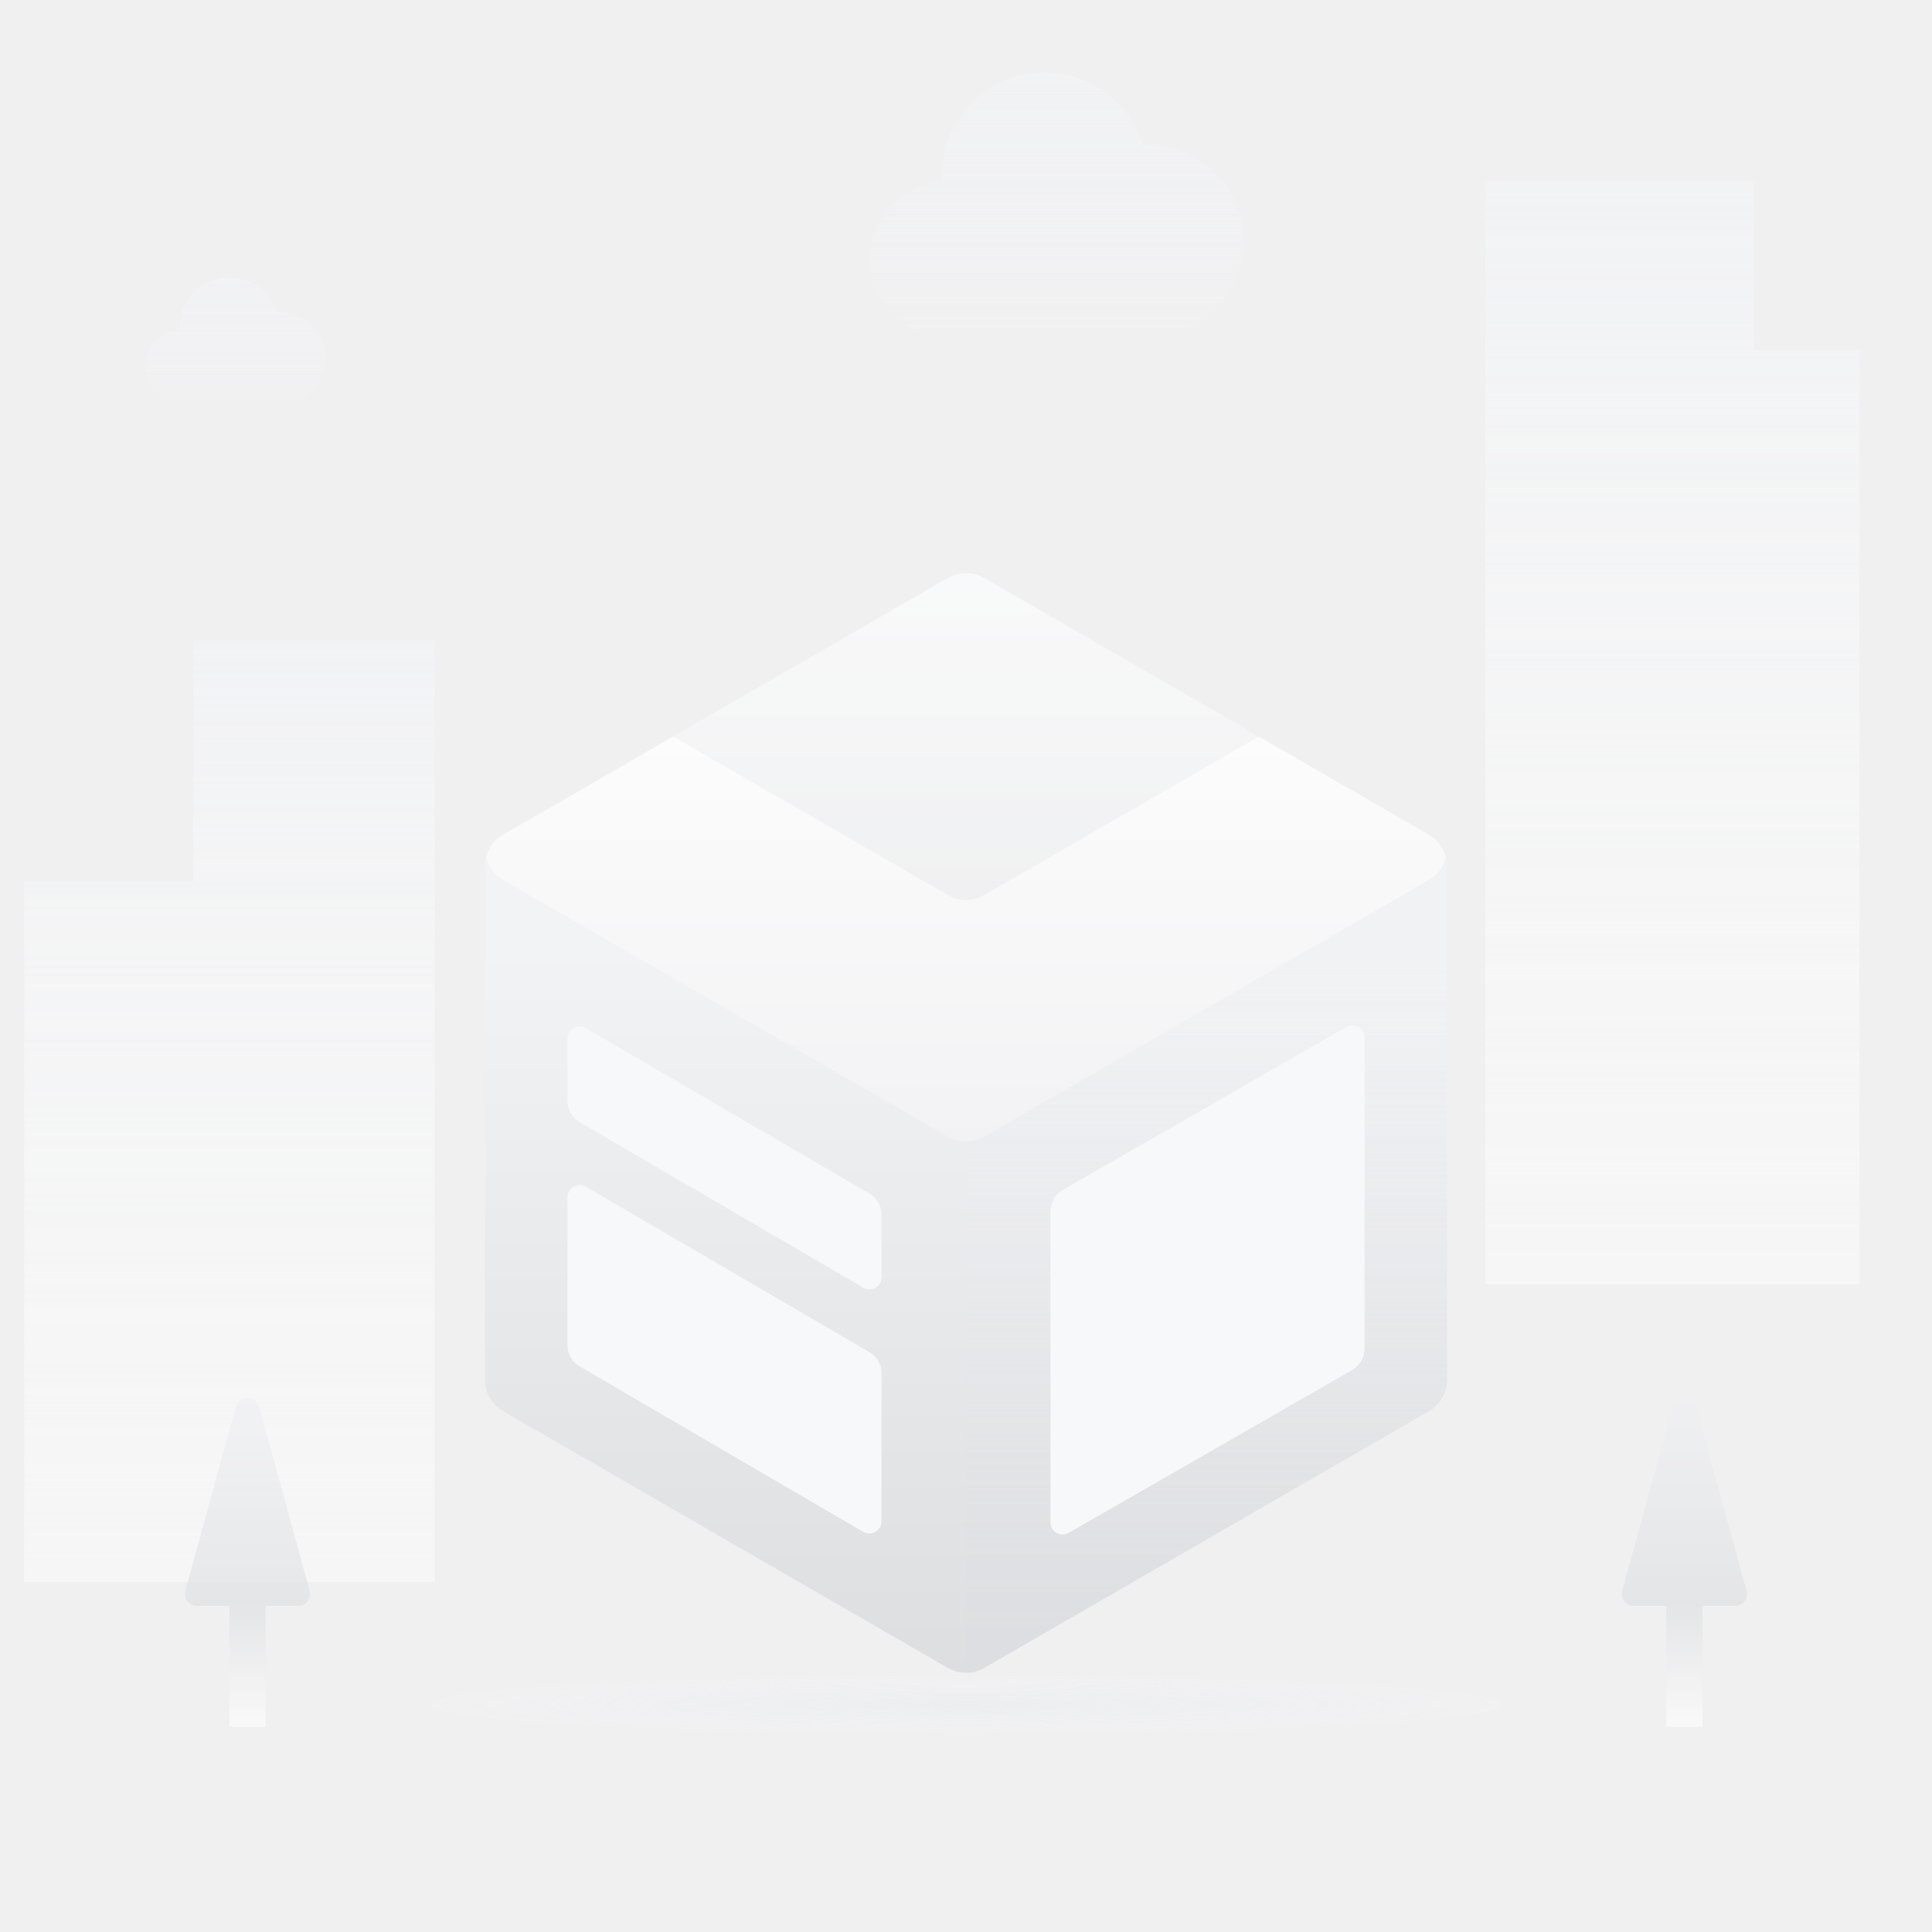
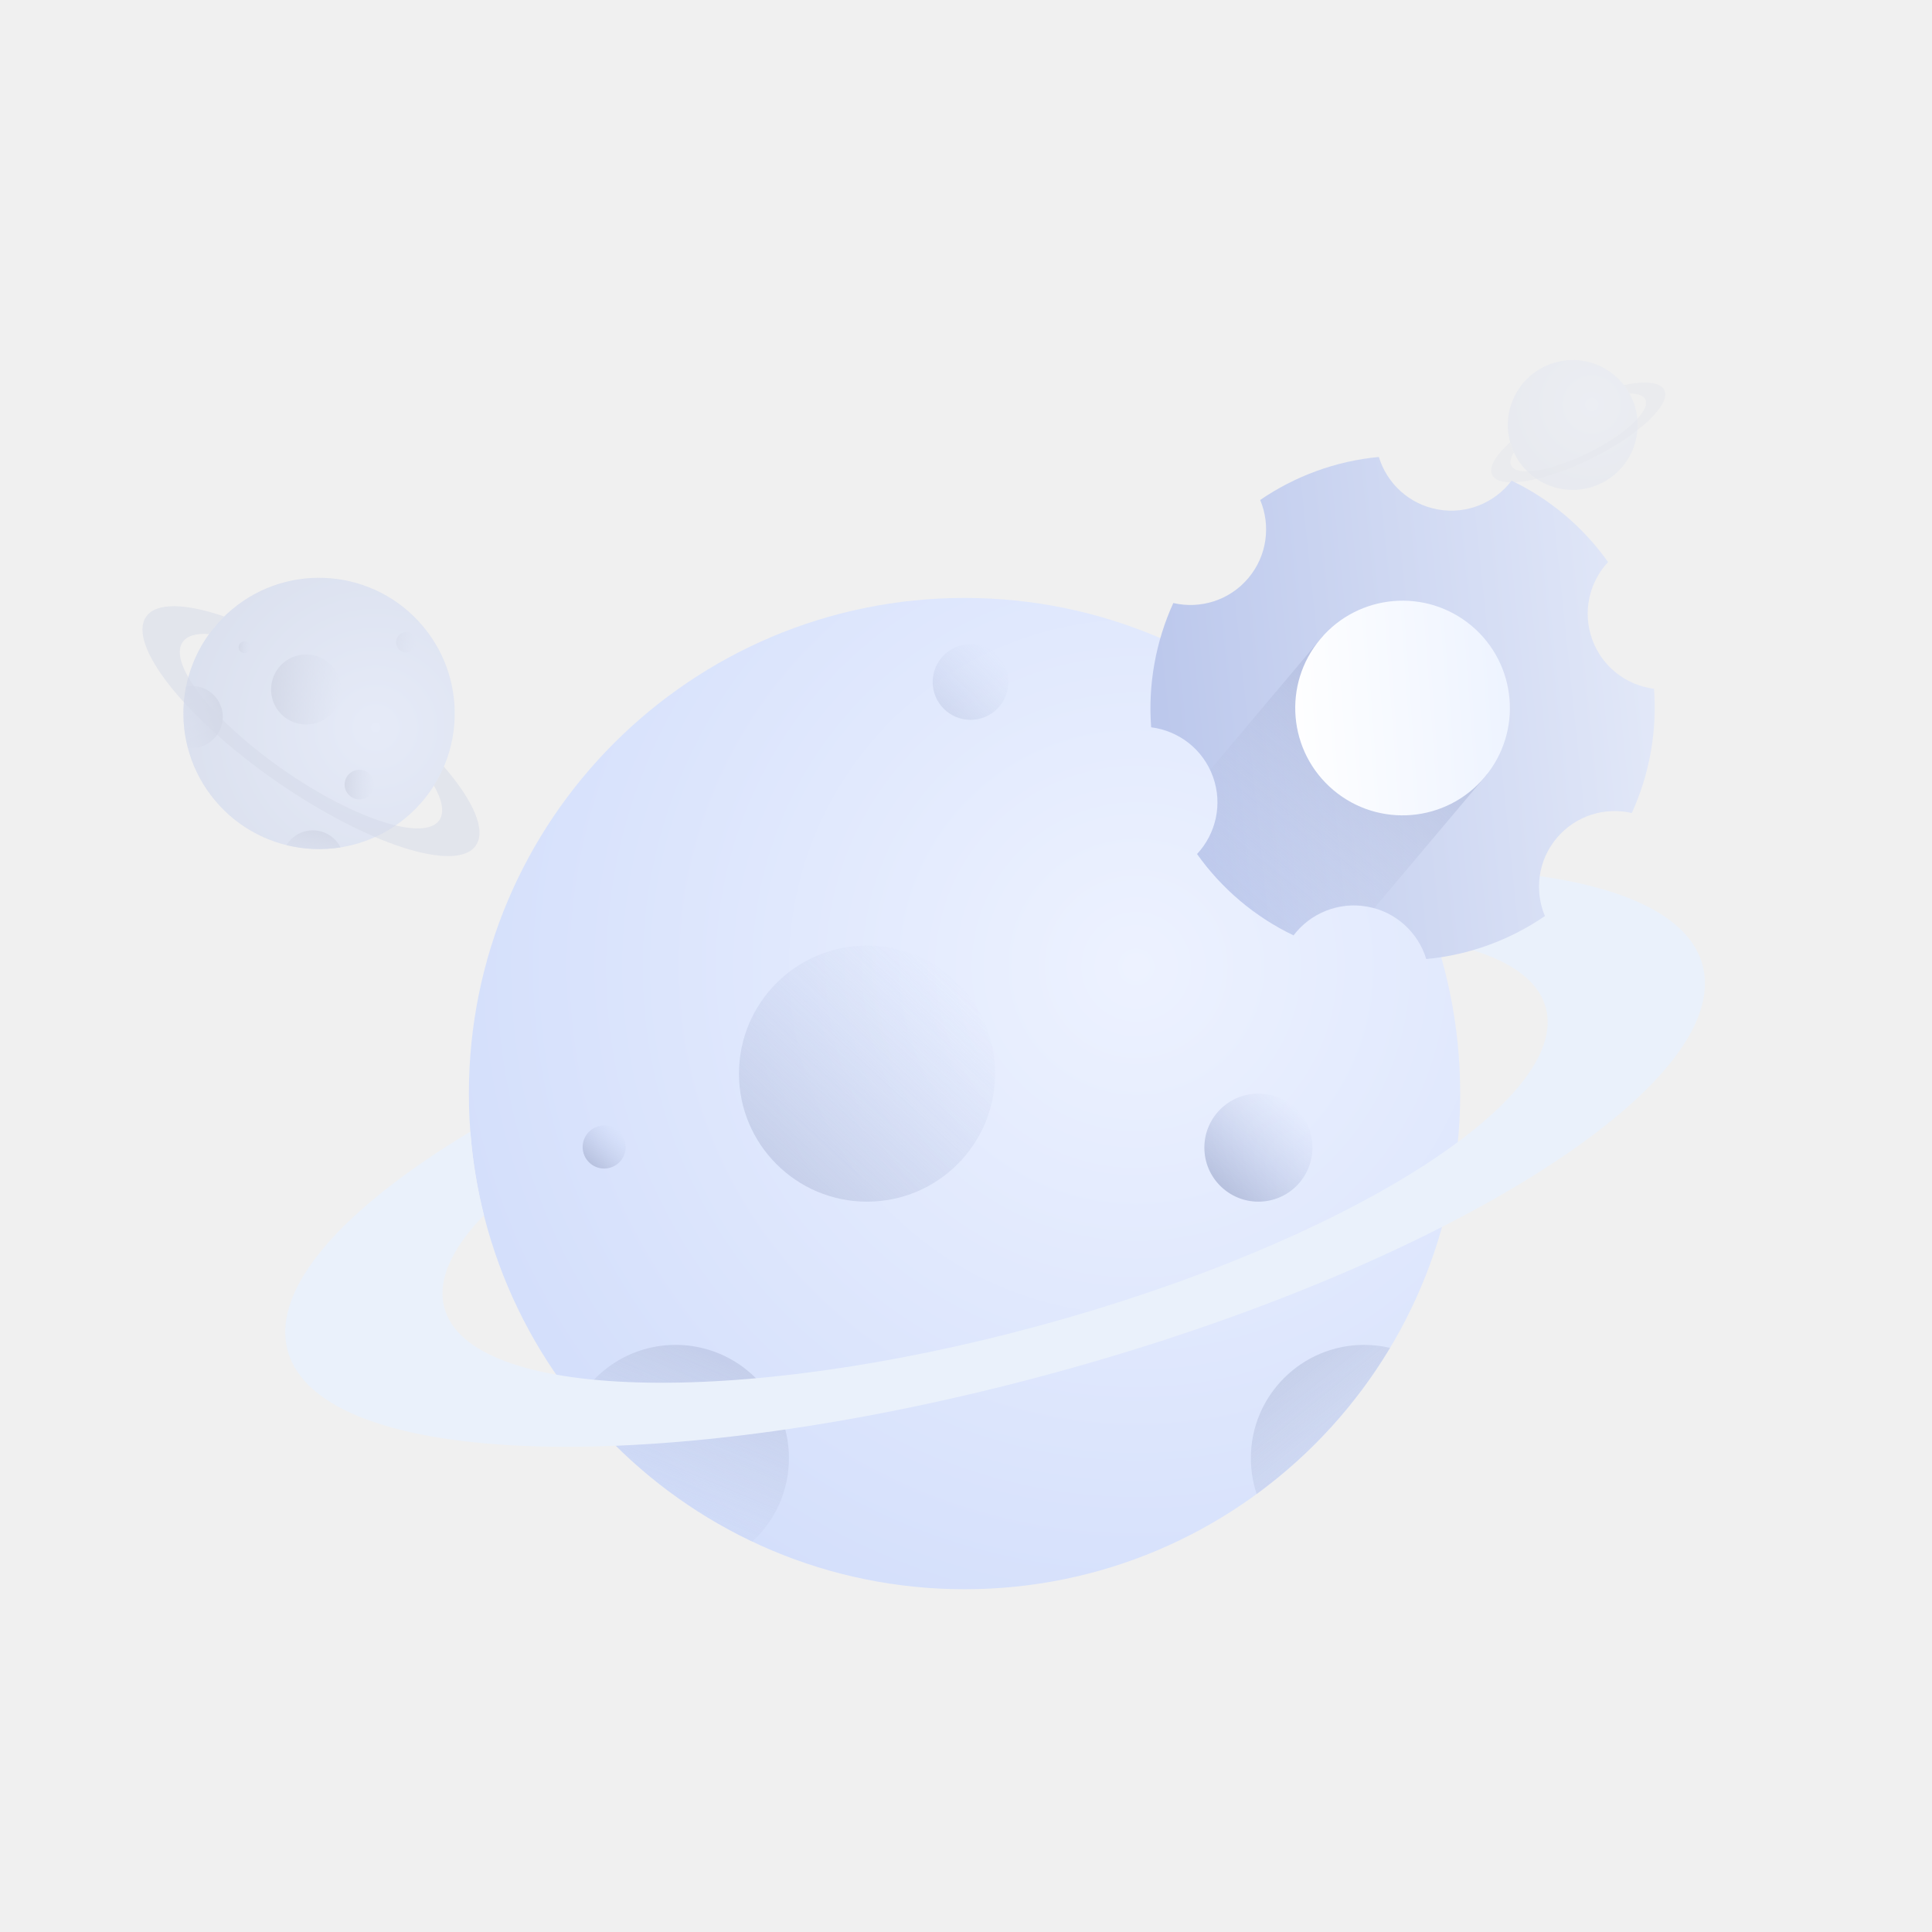
- <svg xmlns="http://www.w3.org/2000/svg" width="120" height="120" viewBox="0 0 120 120" fill="none">
-   <rect opacity="0.01" x="0.375" y="0.375" width="119.25" height="119.25" stroke="#DCDEE0" stroke-width="0.75" stroke-dasharray="3.75" />
-   <path opacity="0.8" d="M12 54.75H1.5V98.25H27V39.75H12V54.75Z" fill="url(#paint0_linear_1085_476)" />
-   <path opacity="0.8" d="M64.875 4.5C67.746 4.5 70.172 6.398 70.971 9.007C71.063 9.003 71.156 9 71.25 9C74.564 9 77.25 11.686 77.25 15C77.25 18.314 74.564 21 71.25 21C70.996 21 70.746 20.982 70.5 20.951V21H60V20.868C59.639 20.953 59.262 21 58.875 21C56.183 21 54 18.817 54 16.125C54 13.555 55.989 11.45 58.512 11.265C58.504 11.136 58.5 11.006 58.5 10.875C58.5 7.354 61.354 4.5 64.875 4.5Z" fill="url(#paint1_linear_1085_476)" />
-   <path opacity="0.8" d="M14.262 17.25C15.652 17.25 16.826 18.157 17.212 19.403C17.257 19.401 17.302 19.398 17.347 19.398C18.95 19.398 20.25 20.68 20.25 22.262C20.25 23.843 18.95 25.125 17.347 25.125C17.224 25.125 17.102 25.114 16.983 25.1V25.125H11.903V25.06C11.728 25.1 11.546 25.125 11.358 25.125C10.056 25.125 9 24.083 9 22.798C9 21.571 9.963 20.568 11.184 20.48C11.18 20.418 11.178 20.356 11.178 20.293C11.178 18.613 12.558 17.25 14.262 17.25Z" fill="url(#paint2_linear_1085_476)" />
-   <path opacity="0.8" d="M115.5 79.777H92.25V11.25H108.924V21.75H115.5V79.777Z" fill="url(#paint3_linear_1085_476)" />
-   <path opacity="0.6" d="M103.898 87.382C104.1 86.647 105.143 86.647 105.345 87.382L108.482 98.801C108.614 99.279 108.254 99.75 107.759 99.75H101.484C100.989 99.75 100.629 99.279 100.761 98.801L103.898 87.382Z" fill="url(#paint4_linear_1085_476)" />
-   <rect opacity="0.6" x="103.498" y="99.75" width="2.248" height="7.5" fill="url(#paint5_linear_1085_476)" />
-   <path opacity="0.6" d="M14.648 87.382C14.85 86.647 15.893 86.647 16.095 87.382L19.232 98.801C19.363 99.279 19.004 99.75 18.509 99.75H12.234C11.739 99.75 11.38 99.279 11.511 98.801L14.648 87.382Z" fill="url(#paint6_linear_1085_476)" />
-   <rect opacity="0.6" x="14.248" y="99.75" width="2.248" height="7.5" fill="url(#paint7_linear_1085_476)" />
-   <ellipse opacity="0.8" cx="60" cy="105.375" rx="34.5" ry="5.625" fill="url(#paint8_radial_1085_476)" />
-   <path d="M58.875 35.9C59.571 35.498 60.429 35.498 61.125 35.9L88.753 51.85C89.449 52.252 89.878 52.995 89.878 53.799V85.701C89.878 86.505 89.449 87.248 88.753 87.65L61.125 103.6C60.429 104.002 59.571 104.002 58.875 103.6L31.247 87.65C30.551 87.248 30.122 86.505 30.122 85.701V53.799C30.122 52.995 30.551 52.252 31.247 51.85L58.875 35.9Z" fill="url(#paint9_linear_1085_476)" />
-   <mask id="mask0_1085_476" style="mask-type:luminance" maskUnits="userSpaceOnUse" x="30" y="35" width="60" height="69">
-     <path d="M58.875 35.9C59.571 35.498 60.429 35.498 61.125 35.9L88.753 51.85C89.449 52.252 89.878 52.995 89.878 53.799V85.701C89.878 86.505 89.449 87.248 88.753 87.65L61.125 103.6C60.429 104.002 59.571 104.002 58.875 103.6L31.247 87.65C30.551 87.248 30.122 86.505 30.122 85.701V53.799C30.122 52.995 30.551 52.252 31.247 51.85L58.875 35.9Z" fill="white" />
-   </mask>
-   <g mask="url(#mask0_1085_476)">
-     <rect x="60" y="52.5" width="30" height="53.25" fill="url(#paint10_linear_1085_476)" style="mix-blend-mode:multiply" />
-     <path d="M65.25 75.213C65.25 74.676 65.537 74.18 66.003 73.912L83.626 63.788C84.126 63.501 84.75 63.861 84.75 64.438V83.787C84.75 84.324 84.463 84.82 83.997 85.088L66.374 95.212C65.874 95.499 65.25 95.138 65.25 94.562V75.213Z" fill="#F7F8FA" />
-     <path d="M35.25 74.349C35.25 73.77 35.878 73.41 36.378 73.702L54.006 83.986C54.467 84.255 54.75 84.748 54.75 85.282V94.499C54.75 95.078 54.122 95.44 53.622 95.148L35.994 84.864C35.533 84.595 35.25 84.101 35.25 83.568V74.349ZM35.25 64.499C35.25 63.921 35.878 63.56 36.378 63.852L54.006 74.136C54.467 74.405 54.75 74.899 54.75 75.432V79.332C54.75 79.91 54.122 80.272 53.622 79.98L35.994 69.696C35.533 69.427 35.25 68.933 35.25 68.4V64.499Z" fill="#F7F8FA" />
-     <path d="M58.875 2.9C59.571 2.498 60.429 2.498 61.125 2.9L88.753 18.851C89.449 19.252 89.878 19.995 89.878 20.799V52.701C89.878 53.505 89.449 54.248 88.753 54.65L61.125 70.6C60.429 71.002 59.571 71.002 58.875 70.6L31.247 54.65C30.551 54.248 30.122 53.505 30.122 52.701V20.799C30.122 19.995 30.551 19.252 31.247 18.851L58.875 2.9Z" fill="url(#paint11_linear_1085_476)" />
-     <g opacity="0.3">
-       <path d="M58.875 -12.101C59.571 -12.502 60.429 -12.502 61.125 -12.101L88.753 3.85C89.449 4.252 89.878 4.995 89.878 5.799V37.701C89.878 38.505 89.449 39.248 88.753 39.65L61.125 55.6C60.429 56.002 59.571 56.002 58.875 55.6L31.247 39.65C30.551 39.248 30.122 38.505 30.122 37.701V5.799C30.122 4.995 30.551 4.252 31.247 3.85L58.875 -12.101Z" fill="url(#paint12_linear_1085_476)" style="mix-blend-mode:multiply" />
-     </g>
+ <svg xmlns="http://www.w3.org/2000/svg" preserveAspectRatio="none" width="160" height="160" overflow="visible" viewBox="0 0 160 160" fill="none">
+   <circle cx="79.879" cy="90.566" r="41.048" fill="url(#paint0_radial_2964_1096)" />
+   <path opacity="0.6" d="M55.954 111.377C61.136 111.377 65.337 115.579 65.337 120.761C65.337 123.495 64.166 125.954 62.3 127.669C56.621 124.973 51.661 121.013 47.781 116.152C49.391 113.302 52.447 111.377 55.954 111.377Z" fill="url(#paint1_linear_2964_1096)" />
+   <path d="M116.476 71.96C130.089 71.76 139.502 74.444 140.992 79.906C143.674 89.747 119.622 104.879 87.269 113.703C54.916 122.526 26.513 121.701 23.828 111.86C22.422 106.708 28.345 100.105 38.951 93.717C39.131 96.085 39.513 98.397 40.078 100.636C37.4 103.403 36.184 106.045 36.805 108.321C38.897 115.981 61.008 116.624 86.193 109.755C111.379 102.886 130.102 91.106 128.014 83.445C127.271 80.721 123.996 78.884 118.953 77.956C118.283 75.88 117.452 73.877 116.476 71.96Z" fill="#EAF1FB" />
+   <circle opacity="0.6" cx="71.804" cy="88.912" r="10.605" fill="url(#paint2_linear_2964_1096)" />
+   <circle cx="104.216" cy="95.041" r="4.475" fill="url(#paint3_linear_2964_1096)" />
+   <path opacity="0.6" d="M112.973 111.377C113.711 111.377 114.428 111.465 115.117 111.626C112.279 116.363 108.514 120.48 104.071 123.727C103.76 122.795 103.591 121.798 103.59 120.761C103.59 115.579 107.791 111.377 112.973 111.377Z" fill="url(#paint4_linear_2964_1096)" />
+   <circle cx="50.035" cy="94.991" r="1.782" fill="url(#paint5_linear_2964_1096)" />
+   <circle opacity="0.5" cx="80.374" cy="56.48" r="3.134" fill="url(#paint6_linear_2964_1096)" />
+   <g opacity="0.5">
+     <circle cx="26.423" cy="59.085" r="11.234" transform="rotate(50.0185 26.4234 59.0846)" fill="url(#paint7_radial_2964_1096)" />
+     <path d="M17.852 57.726C18.763 58.813 18.621 60.433 17.534 61.344C16.961 61.825 16.239 62.012 15.552 61.922C15.118 60.257 15.076 58.521 15.414 56.852C16.294 56.689 17.235 56.991 17.852 57.726Z" fill="url(#paint8_linear_2964_1096)" />
+     <path opacity="0.5" d="M36.76 63.487C39.196 66.306 40.288 68.752 39.405 70.025C37.813 72.318 30.41 69.935 22.871 64.702C15.332 59.469 10.51 53.368 12.102 51.075C12.935 49.874 15.361 49.955 18.566 51.056C18.101 51.51 17.683 51.996 17.313 52.509C16.262 52.434 15.494 52.643 15.126 53.174C13.887 54.959 17.641 59.709 23.51 63.783C29.379 67.856 35.142 69.711 36.381 67.926C36.821 67.291 36.631 66.281 35.938 65.061C36.256 64.555 36.53 64.029 36.76 63.487Z" fill="#B8C2DF" />
+     <circle cx="25.351" cy="57.1" r="2.902" transform="rotate(50.0185 25.3506 57.0998)" fill="url(#paint9_linear_2964_1096)" />
+     <circle cx="29.765" cy="64.975" r="1.225" transform="rotate(50.0185 29.7645 64.9748)" fill="url(#paint10_linear_2964_1096)" />
+     <path d="M27.878 69.684C28.008 69.838 28.116 70.004 28.203 70.177C26.711 70.415 25.185 70.35 23.723 69.989C23.864 69.76 24.043 69.549 24.261 69.366C25.347 68.455 26.967 68.597 27.878 69.684Z" fill="url(#paint11_linear_2964_1096)" />
+     <circle cx="20.248" cy="53.604" r="0.488" transform="rotate(50.0185 20.2476 53.6044)" fill="url(#paint12_linear_2964_1096)" />
+     <circle opacity="0.5" cx="33.658" cy="53.195" r="0.858" transform="rotate(50.0185 33.6582 53.1948)" fill="url(#paint13_linear_2964_1096)" />
+   </g>
+   <g opacity="0.2">
+     <circle cx="130.246" cy="35.194" r="5.375" transform="rotate(-11.0012 130.246 35.1935)" fill="url(#paint14_radial_2964_1096)" />
+     <path opacity="0.5" d="M134.484 31.887C136.229 31.521 137.506 31.631 137.834 32.296C138.425 33.494 135.711 36.04 131.773 37.982C127.835 39.925 124.164 40.529 123.573 39.331C123.264 38.704 123.86 37.707 125.064 36.621C125.146 36.921 125.253 37.209 125.381 37.482C125.106 37.905 125.016 38.275 125.153 38.552C125.613 39.484 128.471 39.014 131.536 37.502C134.602 35.99 136.714 34.008 136.254 33.075C136.091 32.744 135.624 32.589 134.953 32.596C134.815 32.346 134.658 32.109 134.484 31.887Z" fill="#B8C2DF" />
+   </g>
+   <circle cx="118.046" cy="57.825" r="8.889" transform="rotate(40.1132 118.046 57.8247)" fill="url(#paint15_linear_2964_1096)" />
+   <g>
+     <path fill-rule="evenodd" clip-rule="evenodd" d="M125.183 39.806C128.422 41.357 131.152 43.7 133.173 46.545C131.62 48.21 131.033 50.666 131.861 52.954C132.689 55.245 134.715 56.756 136.976 57.04C137.107 58.76 137.024 60.525 136.707 62.302C136.39 64.079 135.856 65.763 135.139 67.331C132.919 66.816 130.496 67.535 128.927 69.397C127.36 71.258 127.061 73.766 127.944 75.865C125.064 77.836 121.692 79.09 118.117 79.425C117.454 77.245 115.62 75.506 113.222 75.078C110.825 74.65 108.501 75.648 107.125 77.464C103.887 75.913 101.155 73.572 99.134 70.726C100.688 69.062 101.277 66.605 100.449 64.317C99.621 62.027 97.595 60.515 95.334 60.231C95.203 58.511 95.285 56.747 95.602 54.971C95.919 53.194 96.451 51.509 97.168 49.94C99.388 50.456 101.812 49.738 103.381 47.876C104.949 46.014 105.246 43.506 104.363 41.406C107.243 39.435 110.616 38.18 114.191 37.844C114.855 40.025 116.69 41.766 119.088 42.193C121.485 42.621 123.807 41.622 125.183 39.806ZM121.472 52.325C117.987 49.389 112.782 49.834 109.845 53.319C106.91 56.804 107.355 62.009 110.84 64.945C114.324 67.88 119.53 67.436 122.466 63.951C125.401 60.466 124.956 55.261 121.472 52.325Z" fill="url(#paint16_linear_2964_1096)" />
+     <path opacity="0.5" d="M113.797 75.224C113.618 75.175 113.435 75.132 113.248 75.098C110.85 74.671 108.526 75.668 107.15 77.484C103.912 75.934 101.18 73.592 99.159 70.747C100.713 69.083 101.302 66.626 100.475 64.337C100.402 64.135 100.316 63.941 100.225 63.751L109.577 52.651L110.094 53.087C110.019 53.169 109.944 53.253 109.871 53.34C106.935 56.825 107.38 62.029 110.864 64.966C114.349 67.901 119.555 67.456 122.491 63.971C122.564 63.885 122.634 63.797 122.702 63.709L123.169 64.102L113.797 75.224Z" fill="url(#paint17_linear_2964_1096)" />
+     <circle cx="116.154" cy="58.635" r="8.889" transform="rotate(40.1132 116.154 58.6354)" fill="url(#paint18_linear_2964_1096)" />
  </g>
  <defs>
-     <linearGradient id="paint0_linear_1085_476" x1="-2.076" y1="98.25" x2="-2.076" y2="39.75" gradientUnits="userSpaceOnUse">
-       <stop stop-color="white" stop-opacity="0.5" />
-       <stop offset="1" stop-color="#F2F3F5" />
+     <radialGradient id="paint0_radial_2964_1096" cx="0" cy="0" r="1" gradientUnits="userSpaceOnUse" gradientTransform="translate(94.1762 80.0995) rotate(132.463) scale(57.664)">
+       <stop stop-color="#EDF2FF" />
+       <stop offset="1" stop-color="#D4DFFB" />
+     </radialGradient>
+     <linearGradient id="paint1_linear_2964_1096" x1="52.651" y1="130.144" x2="59.954" y2="112.801" gradientUnits="userSpaceOnUse">
+       <stop stop-color="#C5D0EF" stop-opacity="0" />
+       <stop offset="1" stop-color="#B8C2DF" />
    </linearGradient>
-     <linearGradient id="paint1_linear_1085_476" x1="80.156" y1="20.498" x2="80.156" y2="4.5" gradientUnits="userSpaceOnUse">
-       <stop stop-color="#F2F3F5" stop-opacity="0.3" />
-       <stop offset="1" stop-color="#F2F3F5" />
+     <linearGradient id="paint2_linear_2964_1096" x1="79.401" y1="81.061" x2="64.965" y2="96.602" gradientUnits="userSpaceOnUse">
+       <stop stop-color="#C5D0EF" stop-opacity="0" />
+       <stop offset="1" stop-color="#B8C2DF" />
    </linearGradient>
-     <linearGradient id="paint2_linear_1085_476" x1="21.656" y1="24.885" x2="21.656" y2="17.25" gradientUnits="userSpaceOnUse">
-       <stop stop-color="#F2F3F5" stop-opacity="0.3" />
-       <stop offset="1" stop-color="#F2F3F5" />
+     <linearGradient id="paint3_linear_2964_1096" x1="107.422" y1="91.729" x2="101.33" y2="98.287" gradientUnits="userSpaceOnUse">
+       <stop stop-color="#C5D0EF" stop-opacity="0" />
+       <stop offset="1" stop-color="#B8C2DF" />
    </linearGradient>
-     <linearGradient id="paint3_linear_1085_476" x1="118.76" y1="79.777" x2="118.76" y2="11.25" gradientUnits="userSpaceOnUse">
-       <stop stop-color="white" stop-opacity="0.5" />
-       <stop offset="1" stop-color="#F2F3F5" />
+     <linearGradient id="paint4_linear_2964_1096" x1="119.277" y1="127.384" x2="107.595" y2="113.012" gradientUnits="userSpaceOnUse">
+       <stop stop-color="#C5D0EF" stop-opacity="0" />
+       <stop offset="1" stop-color="#B8C2DF" />
    </linearGradient>
-     <linearGradient id="paint4_linear_1085_476" x1="100.5" y1="84.75" x2="100.5" y2="99.75" gradientUnits="userSpaceOnUse">
-       <stop stop-color="#F2F3F5" />
-       <stop offset="1" stop-color="#DCDEE0" />
+     <linearGradient id="paint5_linear_2964_1096" x1="51.312" y1="93.672" x2="48.886" y2="96.283" gradientUnits="userSpaceOnUse">
+       <stop stop-color="#C5D0EF" stop-opacity="0" />
+       <stop offset="1" stop-color="#B8C2DF" />
    </linearGradient>
-     <linearGradient id="paint5_linear_1085_476" x1="105.746" y1="107.25" x2="105.746" y2="99.75" gradientUnits="userSpaceOnUse">
+     <linearGradient id="paint6_linear_2964_1096" x1="82.619" y1="54.16" x2="78.352" y2="58.753" gradientUnits="userSpaceOnUse">
+       <stop stop-color="#C5D0EF" stop-opacity="0" />
+       <stop offset="1" stop-color="#B8C2DF" stop-opacity="0.8" />
+     </linearGradient>
+     <radialGradient id="paint7_radial_2964_1096" cx="0" cy="0" r="1" gradientUnits="userSpaceOnUse" gradientTransform="translate(30.3362 56.2202) rotate(132.463) scale(15.7809)">
+       <stop stop-color="#DBE5FF" />
+       <stop offset="1" stop-color="#C6D1ED" />
+     </radialGradient>
+     <linearGradient id="paint8_linear_2964_1096" x1="13.336" y1="60.334" x2="18.257" y2="58.816" gradientUnits="userSpaceOnUse">
+       <stop stop-color="#C5D0EF" stop-opacity="0" />
+       <stop offset="1" stop-color="#B8C2DF" />
+     </linearGradient>
+     <linearGradient id="paint9_linear_2964_1096" x1="27.43" y1="54.952" x2="23.479" y2="59.205" gradientUnits="userSpaceOnUse">
+       <stop stop-color="#C5D0EF" stop-opacity="0" />
+       <stop offset="1" stop-color="#B8C2DF" />
+     </linearGradient>
+     <linearGradient id="paint10_linear_2964_1096" x1="30.642" y1="64.068" x2="28.975" y2="65.863" gradientUnits="userSpaceOnUse">
+       <stop stop-color="#C5D0EF" stop-opacity="0" />
+       <stop offset="1" stop-color="#B8C2DF" />
+     </linearGradient>
+     <linearGradient id="paint11_linear_2964_1096" x1="25.63" y1="73.821" x2="26.59" y2="68.844" gradientUnits="userSpaceOnUse">
+       <stop stop-color="#C5D0EF" stop-opacity="0" />
+       <stop offset="1" stop-color="#B8C2DF" />
+     </linearGradient>
+     <linearGradient id="paint12_linear_2964_1096" x1="20.597" y1="53.243" x2="19.933" y2="53.958" gradientUnits="userSpaceOnUse">
+       <stop stop-color="#C5D0EF" stop-opacity="0" />
+       <stop offset="1" stop-color="#B8C2DF" />
+     </linearGradient>
+     <linearGradient id="paint13_linear_2964_1096" x1="34.273" y1="52.56" x2="33.105" y2="53.817" gradientUnits="userSpaceOnUse">
+       <stop stop-color="#C5D0EF" stop-opacity="0" />
+       <stop offset="1" stop-color="#B8C2DF" stop-opacity="0.8" />
+     </linearGradient>
+     <radialGradient id="paint14_radial_2964_1096" cx="0" cy="0" r="1" gradientUnits="userSpaceOnUse" gradientTransform="translate(132.118 33.8231) rotate(132.463) scale(7.55037)">
+       <stop stop-color="#DBE5FF" />
+       <stop offset="1" stop-color="#C6D1ED" />
+     </radialGradient>
+     <linearGradient id="paint15_linear_2964_1096" x1="111.55" y1="65.234" x2="125.468" y2="51.679" gradientUnits="userSpaceOnUse">
      <stop stop-color="white" />
-       <stop offset="1" stop-color="#DCDEE0" />
+       <stop offset="1" stop-color="#EDF3FF" />
    </linearGradient>
-     <linearGradient id="paint6_linear_1085_476" x1="11.25" y1="84.75" x2="11.25" y2="99.75" gradientUnits="userSpaceOnUse">
-       <stop stop-color="#F2F3F5" />
-       <stop offset="1" stop-color="#DCDEE0" />
+     <linearGradient id="paint16_linear_2964_1096" x1="137.137" y1="56.102" x2="96.316" y2="60.348" gradientUnits="userSpaceOnUse">
+       <stop stop-color="#E2E8F8" />
+       <stop offset="1" stop-color="#BCC8EC" />
    </linearGradient>
-     <linearGradient id="paint7_linear_1085_476" x1="16.496" y1="107.25" x2="16.496" y2="99.75" gradientUnits="userSpaceOnUse">
+     <linearGradient id="paint17_linear_2964_1096" x1="116.373" y1="58.376" x2="102.701" y2="74.604" gradientUnits="userSpaceOnUse">
+       <stop stop-color="#A5B0D4" />
+       <stop offset="1" stop-color="#BDC6E3" stop-opacity="0" />
+     </linearGradient>
+     <linearGradient id="paint18_linear_2964_1096" x1="109.659" y1="66.045" x2="123.576" y2="52.49" gradientUnits="userSpaceOnUse">
      <stop stop-color="white" />
-       <stop offset="1" stop-color="#DCDEE0" />
-     </linearGradient>
-     <radialGradient id="paint8_radial_1085_476" cx="0" cy="0" r="1" gradientUnits="userSpaceOnUse" gradientTransform="translate(60 105.872) rotate(180) scale(33.4889 1.78096)">
-       <stop stop-color="#EBEDF0" />
-       <stop offset="1" stop-color="#F2F3F5" stop-opacity="0.3" />
-     </radialGradient>
-     <linearGradient id="paint9_linear_1085_476" x1="37.32" y1="58.89" x2="37.32" y2="104.25" gradientUnits="userSpaceOnUse">
-       <stop stop-color="#F2F3F5" />
-       <stop offset="1" stop-color="#DCDEE0" />
-     </linearGradient>
-     <linearGradient id="paint10_linear_1085_476" x1="63.441" y1="59.964" x2="63.441" y2="101" gradientUnits="userSpaceOnUse">
-       <stop stop-color="#F2F3F5" stop-opacity="0.01" />
-       <stop offset="1" stop-color="#DCDEE0" stop-opacity="0.419" />
-     </linearGradient>
-     <linearGradient id="paint11_linear_1085_476" x1="43.468" y1="38.186" x2="43.468" y2="71.25" gradientUnits="userSpaceOnUse">
-       <stop stop-color="white" />
-       <stop offset="1" stop-color="#F2F2F4" />
-     </linearGradient>
-     <linearGradient id="paint12_linear_1085_476" x1="43.468" y1="23.186" x2="43.468" y2="56.25" gradientUnits="userSpaceOnUse">
-       <stop stop-color="#F2F3F5" />
-       <stop offset="1" stop-color="#DCDEE0" />
+       <stop offset="1" stop-color="#EDF3FF" />
    </linearGradient>
  </defs>
</svg>
